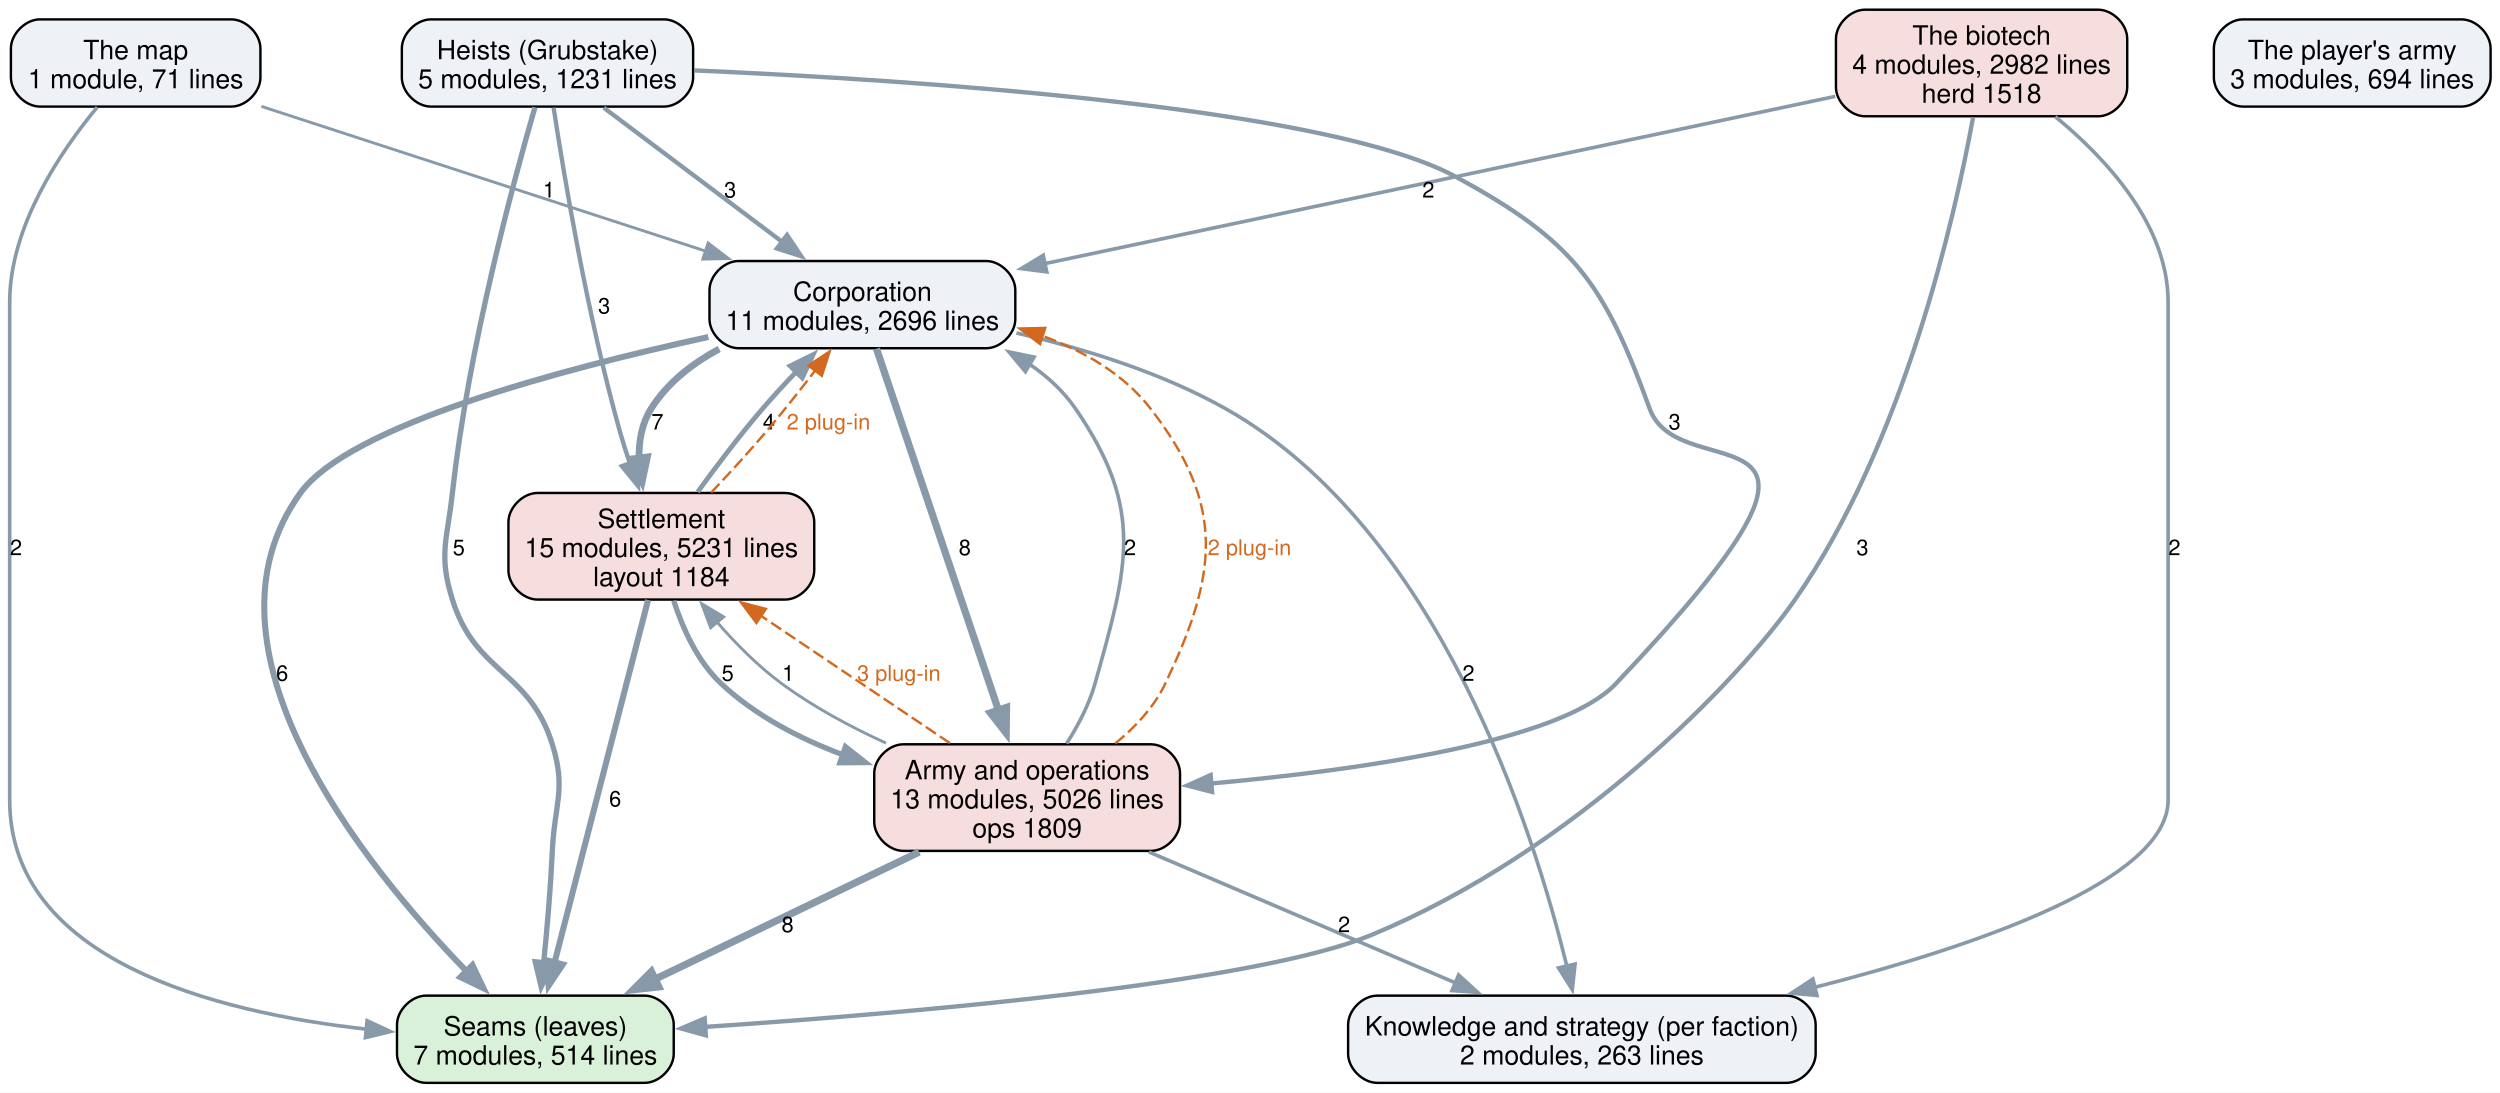
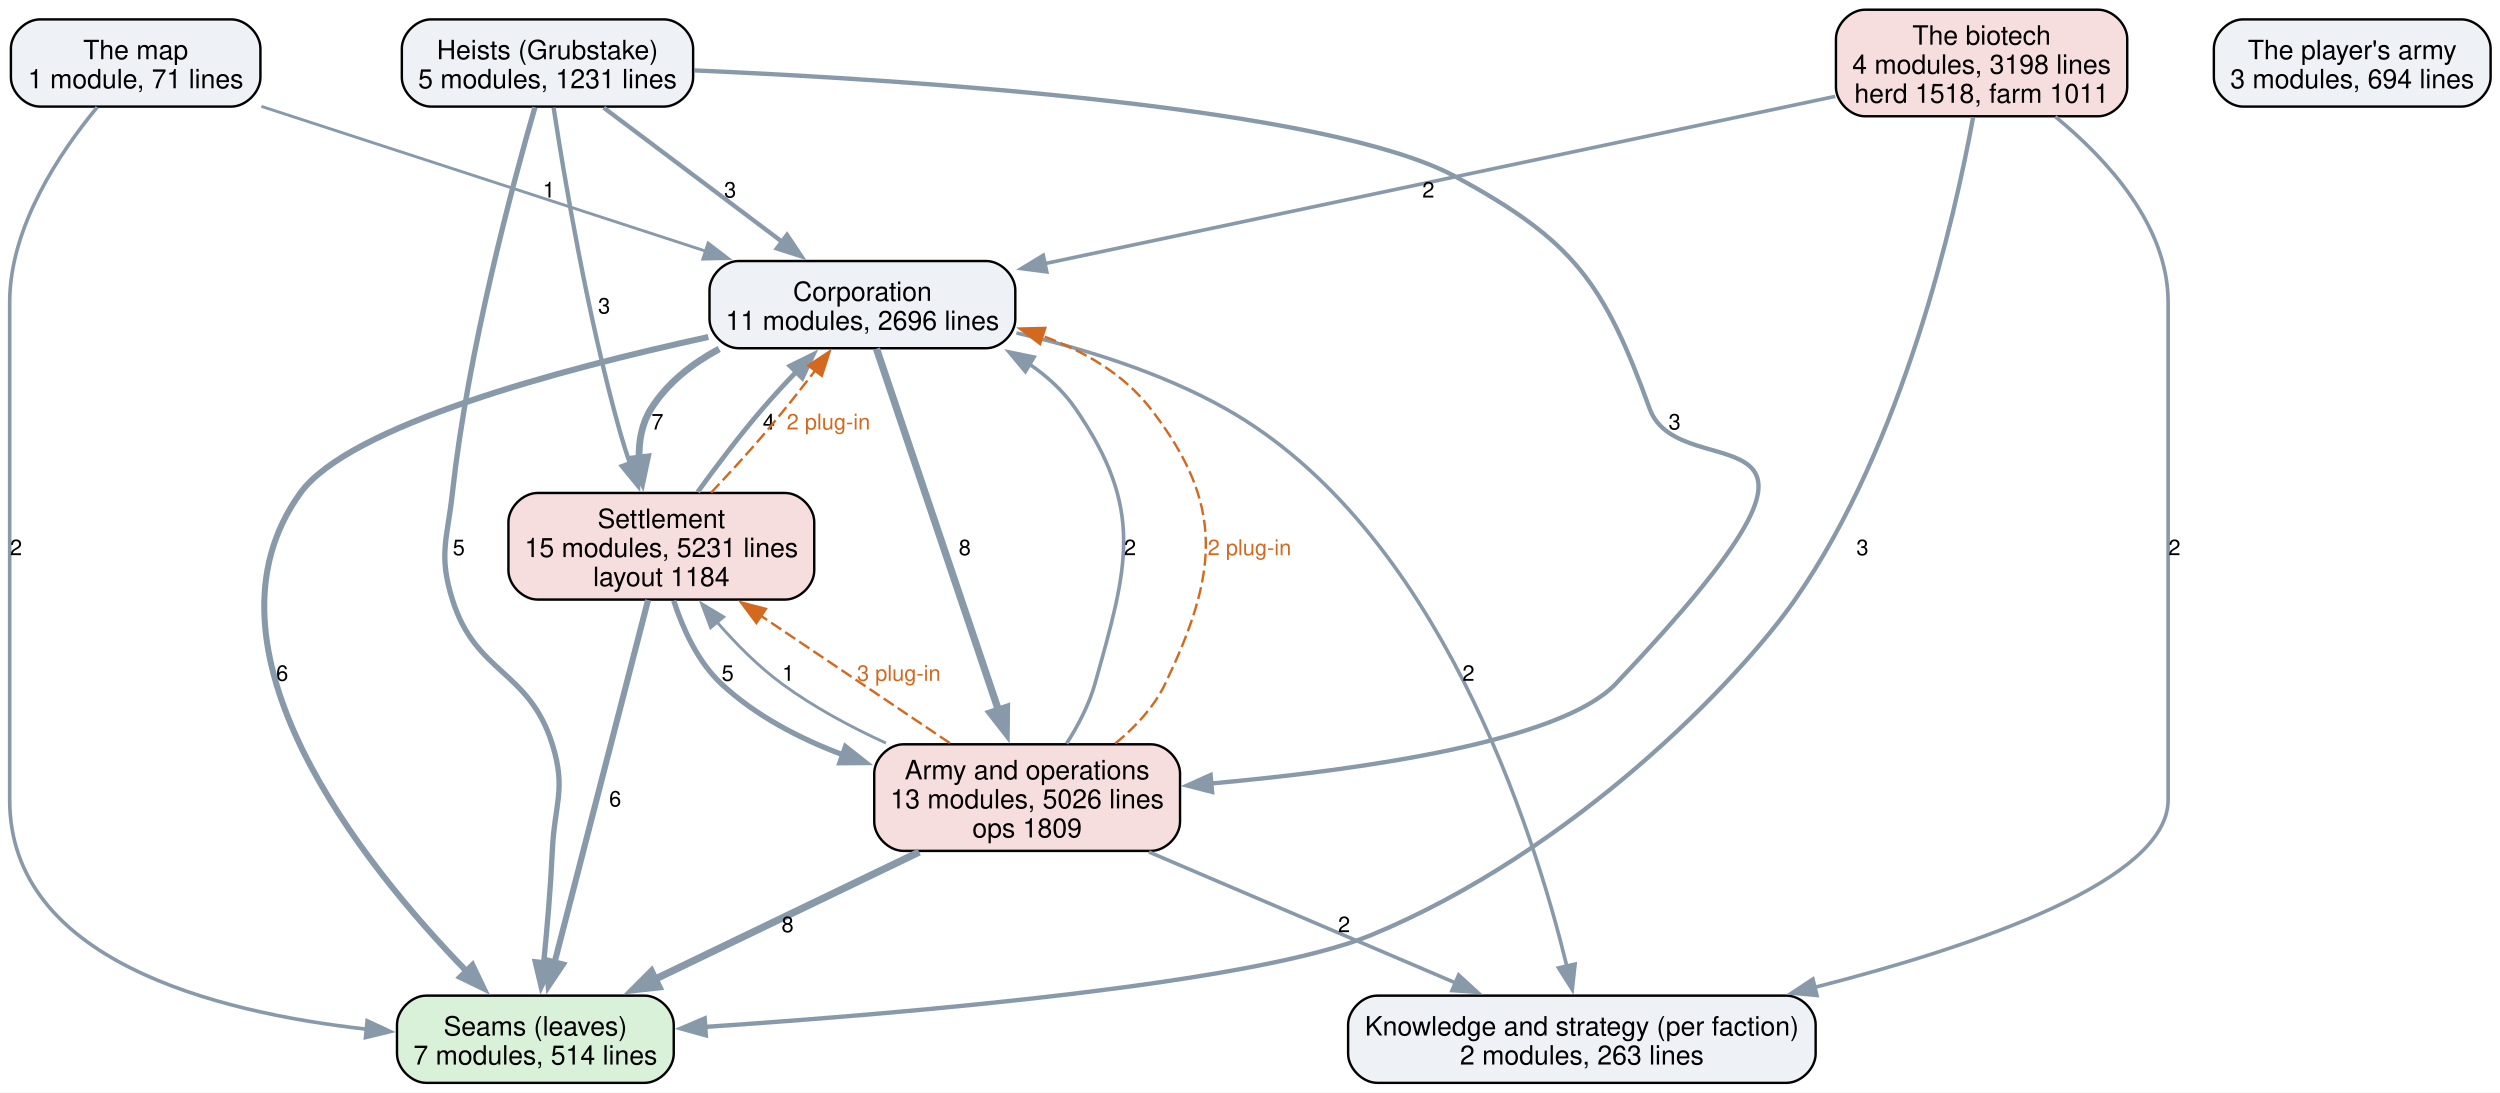
<svg xmlns="http://www.w3.org/2000/svg" width="1032pt" height="451pt" viewBox="0.00 0.00 1032.00 451.00">
  <g id="graph0" class="graph" transform="scale(1 1) rotate(0) translate(4 447)">
    <polygon fill="white" stroke="none" points="-4,4 -4,-447 1028.12,-447 1028.12,4 -4,4" />
    <g id="node1" class="node">
      <path fill="#d9f0d9" stroke="black" d="M262.12,-36C262.12,-36 171.88,-36 171.88,-36 165.88,-36 159.88,-30 159.88,-24 159.88,-24 159.88,-12 159.88,-12 159.88,-6 165.88,0 171.88,0 171.88,0 262.12,0 262.12,0 268.12,0 274.12,-6 274.12,-12 274.12,-12 274.12,-24 274.12,-24 274.12,-30 268.12,-36 262.12,-36" />
      <text xml:space="preserve" text-anchor="middle" x="217" y="-19.55" font-family="Helvetica,sans-Serif" font-size="11.00">Seams (leaves)</text>
      <text xml:space="preserve" text-anchor="middle" x="217" y="-7.55" font-family="Helvetica,sans-Serif" font-size="11.00">7 modules, 514 lines</text>
    </g>
    <g id="node2" class="node">
      <path fill="#eef2f7" stroke="black" d="M733.5,-36C733.5,-36 564.5,-36 564.5,-36 558.5,-36 552.5,-30 552.5,-24 552.5,-24 552.5,-12 552.5,-12 552.5,-6 558.5,0 564.5,0 564.5,0 733.5,0 733.5,0 739.5,0 745.5,-6 745.5,-12 745.5,-12 745.5,-24 745.5,-24 745.5,-30 739.5,-36 733.5,-36" />
      <text xml:space="preserve" text-anchor="middle" x="649" y="-19.55" font-family="Helvetica,sans-Serif" font-size="11.00">Knowledge and strategy (per faction)</text>
      <text xml:space="preserve" text-anchor="middle" x="649" y="-7.55" font-family="Helvetica,sans-Serif" font-size="11.00">2 modules, 263 lines</text>
    </g>
    <g id="node3" class="node">
      <path fill="#eef2f7" stroke="black" d="M403.12,-339.25C403.12,-339.25 300.88,-339.25 300.88,-339.25 294.88,-339.25 288.88,-333.25 288.88,-327.25 288.88,-327.25 288.88,-315.25 288.88,-315.25 288.88,-309.25 294.88,-303.25 300.88,-303.25 300.88,-303.25 403.12,-303.25 403.12,-303.25 409.12,-303.25 415.12,-309.25 415.12,-315.25 415.12,-315.25 415.12,-327.25 415.12,-327.25 415.12,-333.25 409.12,-339.25 403.12,-339.25" />
      <text xml:space="preserve" text-anchor="middle" x="352" y="-322.8" font-family="Helvetica,sans-Serif" font-size="11.00">Corporation</text>
      <text xml:space="preserve" text-anchor="middle" x="352" y="-310.8" font-family="Helvetica,sans-Serif" font-size="11.00">11 modules, 2696 lines</text>
    </g>
    <g id="edge7" class="edge">
      <path fill="none" stroke="#8899aa" stroke-width="2.5" d="M288.41,-307.89C226.87,-294.47 140.03,-271.23 120,-243.5 73.85,-179.62 145.62,-90.35 188.57,-46.09" />
      <polygon fill="#8899aa" stroke="#8899aa" stroke-width="2.5" points="191.02,-48.59 195.6,-39.03 186.06,-43.65 191.02,-48.59" />
      <text xml:space="preserve" text-anchor="middle" x="112.48" y="-165.95" font-family="Helvetica,sans-Serif" font-size="9.00">6</text>
    </g>
    <g id="edge6" class="edge">
      <path fill="none" stroke="#8899aa" stroke-width="1.5" d="M415.58,-309.54C443.32,-303.12 475.5,-293.2 502,-278.25 589.78,-228.74 629.08,-104.5 642.86,-47.9" />
      <polygon fill="#8899aa" stroke="#8899aa" stroke-width="1.5" points="646.19,-49.03 645.04,-38.49 639.37,-47.44 646.19,-49.03" />
      <text xml:space="preserve" text-anchor="middle" x="602.18" y="-165.95" font-family="Helvetica,sans-Serif" font-size="9.00">2</text>
    </g>
    <g id="node4" class="node">
      <path fill="#f7dede" stroke="black" d="M320.12,-243.5C320.12,-243.5 217.88,-243.5 217.88,-243.5 211.88,-243.5 205.88,-237.5 205.88,-231.5 205.88,-231.5 205.88,-211.5 205.88,-211.5 205.88,-205.5 211.88,-199.5 217.88,-199.5 217.88,-199.5 320.12,-199.5 320.12,-199.5 326.12,-199.5 332.12,-205.5 332.12,-211.5 332.12,-211.5 332.12,-231.5 332.12,-231.5 332.12,-237.5 326.12,-243.5 320.12,-243.5" />
      <text xml:space="preserve" text-anchor="middle" x="269" y="-229.05" font-family="Helvetica,sans-Serif" font-size="11.00">Settlement</text>
      <text xml:space="preserve" text-anchor="middle" x="269" y="-217.05" font-family="Helvetica,sans-Serif" font-size="11.00">15 modules, 5231 lines</text>
      <text xml:space="preserve" text-anchor="middle" x="269" y="-205.05" font-family="Helvetica,sans-Serif" font-size="11.00">layout 1184</text>
    </g>
    <g id="edge8" class="edge">
      <path fill="none" stroke="#8899aa" stroke-width="2.8" d="M292.89,-302.96C281.73,-296.95 271.46,-288.93 264.75,-278.25 260.93,-272.17 259.67,-264.95 259.81,-257.75" />
      <polygon fill="#8899aa" stroke="#8899aa" stroke-width="2.8" points="263.26,-258.39 261.07,-248.03 256.32,-257.5 263.26,-258.39" />
      <text xml:space="preserve" text-anchor="middle" x="267.38" y="-269.7" font-family="Helvetica,sans-Serif" font-size="9.00">7</text>
    </g>
    <g id="node5" class="node">
      <path fill="#f7dede" stroke="black" d="M471.12,-139.75C471.12,-139.75 368.88,-139.75 368.88,-139.75 362.88,-139.75 356.88,-133.75 356.88,-127.75 356.88,-127.75 356.88,-107.75 356.88,-107.75 356.88,-101.75 362.88,-95.75 368.88,-95.75 368.88,-95.75 471.12,-95.75 471.12,-95.75 477.12,-95.75 483.12,-101.75 483.12,-107.75 483.12,-107.75 483.12,-127.75 483.12,-127.75 483.12,-133.75 477.12,-139.75 471.12,-139.75" />
      <text xml:space="preserve" text-anchor="middle" x="420" y="-125.3" font-family="Helvetica,sans-Serif" font-size="11.00">Army and operations</text>
      <text xml:space="preserve" text-anchor="middle" x="420" y="-113.3" font-family="Helvetica,sans-Serif" font-size="11.00">13 modules, 5026 lines</text>
      <text xml:space="preserve" text-anchor="middle" x="420" y="-101.3" font-family="Helvetica,sans-Serif" font-size="11.00">ops 1809</text>
    </g>
    <g id="edge5" class="edge">
      <path fill="none" stroke="#8899aa" stroke-width="3" d="M357.8,-303.07C368.94,-270.06 393.52,-197.21 408.23,-153.63" />
      <polygon fill="#8899aa" stroke="#8899aa" stroke-width="3" points="411.47,-154.97 411.35,-144.37 404.84,-152.73 411.47,-154.97" />
      <text xml:space="preserve" text-anchor="middle" x="394.27" y="-217.82" font-family="Helvetica,sans-Serif" font-size="9.00">8</text>
    </g>
    <g id="edge15" class="edge">
      <path fill="none" stroke="#8899aa" stroke-width="2.5" d="M263.53,-199.32C254.3,-163.52 235.57,-90.95 224.9,-49.62" />
      <polygon fill="#8899aa" stroke="#8899aa" stroke-width="2.5" points="228.33,-48.88 222.44,-40.08 221.55,-50.63 228.33,-48.88" />
      <text xml:space="preserve" text-anchor="middle" x="249.94" y="-114.08" font-family="Helvetica,sans-Serif" font-size="9.00">6</text>
    </g>
    <g id="edge14" class="edge">
      <path fill="none" stroke="#8899aa" stroke-width="2" d="M284.02,-243.93C291.69,-254.52 301.37,-267.33 310.75,-278.25 315.13,-283.35 319.99,-288.61 324.78,-293.6" />
      <polygon fill="#8899aa" stroke="#8899aa" stroke-width="2" points="322.16,-295.93 331.67,-300.61 327.16,-291.02 322.16,-295.93" />
      <text xml:space="preserve" text-anchor="middle" x="313.38" y="-269.7" font-family="Helvetica,sans-Serif" font-size="9.00">4</text>
    </g>
    <g id="edge23" class="edge">
      <path fill="none" stroke="#d2691e" stroke-dasharray="5,2" d="M289.55,-243.65C296.81,-251.33 304.92,-260.17 312,-268.5 318.95,-276.67 326.22,-285.86 332.62,-294.2" />
      <polygon fill="#d2691e" stroke="#d2691e" points="329.67,-296.1 338.5,-301.95 335.25,-291.87 329.67,-296.1" />
      <text xml:space="preserve" text-anchor="middle" x="337.98" y="-269.7" font-family="Helvetica,sans-Serif" font-size="9.00" fill="#d2691e">2 plug-in</text>
    </g>
    <g id="edge13" class="edge">
      <path fill="none" stroke="#8899aa" stroke-width="2.2" d="M274.12,-199.02C277.85,-187.5 284,-173.86 293.75,-164.75 307.81,-151.62 325.91,-142.18 344,-135.4" />
      <polygon fill="#8899aa" stroke="#8899aa" stroke-width="2.2" points="344.99,-138.77 353.31,-132.21 342.72,-132.14 344.99,-138.77" />
      <text xml:space="preserve" text-anchor="middle" x="296.38" y="-165.95" font-family="Helvetica,sans-Serif" font-size="9.00">5</text>
    </g>
    <g id="edge3" class="edge">
      <path fill="none" stroke="#8899aa" stroke-width="3" d="M375.45,-95.3C343.1,-79.72 299.33,-58.64 265.99,-42.59" />
      <polygon fill="#8899aa" stroke="#8899aa" stroke-width="3" points="267.94,-39.64 257.41,-38.46 264.9,-45.95 267.94,-39.64" />
      <text xml:space="preserve" text-anchor="middle" x="321.12" y="-62.2" font-family="Helvetica,sans-Serif" font-size="9.00">8</text>
    </g>
    <g id="edge2" class="edge">
      <path fill="none" stroke="#8899aa" stroke-width="1.5" d="M470.26,-95.3C507.88,-79.24 559.19,-57.33 597.19,-41.11" />
      <polygon fill="#8899aa" stroke="#8899aa" stroke-width="1.5" points="598.12,-44.53 605.94,-37.38 595.37,-38.09 598.12,-44.53" />
      <text xml:space="preserve" text-anchor="middle" x="550.84" y="-62.2" font-family="Helvetica,sans-Serif" font-size="9.00">2</text>
    </g>
    <g id="edge1" class="edge">
      <path fill="none" stroke="#8899aa" stroke-width="1.5" d="M436.3,-140.07C441.03,-147.48 445.58,-156.11 448,-164.75 461.65,-213.44 468.6,-236.55 440,-278.25 435,-285.54 428.37,-291.61 420.99,-296.65" />
      <polygon fill="#8899aa" stroke="#8899aa" stroke-width="1.5" points="419.28,-293.59 412.49,-301.73 422.87,-299.6 419.28,-293.59" />
      <text xml:space="preserve" text-anchor="middle" x="462.47" y="-217.82" font-family="Helvetica,sans-Serif" font-size="9.00">2</text>
    </g>
    <g id="edge21" class="edge">
      <path fill="none" stroke="#d2691e" stroke-dasharray="5,2" d="M456.38,-140.09C464.67,-146.85 472.39,-155.11 477,-164.75 498.79,-210.33 501.92,-238.31 471,-278.25 459.84,-292.67 443.36,-302.15 426.19,-308.38" />
      <polygon fill="#d2691e" stroke="#d2691e" points="425.34,-304.98 416.9,-311.39 427.49,-311.64 425.34,-304.98" />
      <text xml:space="preserve" text-anchor="middle" x="511.78" y="-217.82" font-family="Helvetica,sans-Serif" font-size="9.00" fill="#d2691e">2 plug-in</text>
    </g>
    <g id="edge4" class="edge">
      <path fill="none" stroke="#8899aa" stroke-width="1.2" d="M361.73,-140.25C347.02,-146.98 331.74,-155.2 318.75,-164.75 308.95,-171.96 299.66,-181.36 291.82,-190.39" />
      <polygon fill="#8899aa" stroke="#8899aa" stroke-width="1.2" points="289.36,-187.87 285.65,-197.8 294.74,-192.35 289.36,-187.87" />
      <text xml:space="preserve" text-anchor="middle" x="321.38" y="-165.95" font-family="Helvetica,sans-Serif" font-size="9.00">1</text>
    </g>
    <g id="edge22" class="edge">
      <path fill="none" stroke="#d2691e" stroke-dasharray="5,2" d="M388.13,-140.23C365.4,-155.54 334.65,-176.27 310.08,-192.82" />
      <polygon fill="#d2691e" stroke="#d2691e" points="308.25,-189.83 301.91,-198.32 312.16,-195.64 308.25,-189.83" />
      <text xml:space="preserve" text-anchor="middle" x="367.03" y="-165.95" font-family="Helvetica,sans-Serif" font-size="9.00" fill="#d2691e">3 plug-in</text>
    </g>
    <g id="node6" class="node">
      <path fill="#eef2f7" stroke="black" d="M270.12,-439C270.12,-439 173.88,-439 173.88,-439 167.88,-439 161.88,-433 161.88,-427 161.88,-427 161.88,-415 161.88,-415 161.88,-409 167.88,-403 173.88,-403 173.88,-403 270.12,-403 270.12,-403 276.12,-403 282.12,-409 282.12,-415 282.12,-415 282.12,-427 282.12,-427 282.12,-433 276.12,-439 270.12,-439" />
      <text xml:space="preserve" text-anchor="middle" x="222" y="-422.55" font-family="Helvetica,sans-Serif" font-size="11.00">Heists (Grubstake)</text>
      <text xml:space="preserve" text-anchor="middle" x="222" y="-410.55" font-family="Helvetica,sans-Serif" font-size="11.00">5 modules, 1231 lines</text>
    </g>
    <g id="edge11" class="edge">
      <path fill="none" stroke="#8899aa" stroke-width="2.2" d="M216.82,-402.68C207.73,-371.29 189.26,-302.79 182.75,-243.5 180.61,-224.06 176.93,-218.17 182.75,-199.5 192.35,-168.69 214.4,-170.56 224,-139.75 229.82,-121.08 224.89,-115.29 224,-95.75 223.3,-80.41 221.82,-63.4 220.4,-49.3" />
      <polygon fill="#8899aa" stroke="#8899aa" stroke-width="2.2" points="223.92,-49.23 219.39,-39.66 216.95,-49.97 223.92,-49.23" />
      <text xml:space="preserve" text-anchor="middle" x="185.38" y="-217.82" font-family="Helvetica,sans-Serif" font-size="9.00">5</text>
    </g>
    <g id="edge10" class="edge">
      <path fill="none" stroke="#8899aa" stroke-width="1.8" d="M245.24,-402.52C265.76,-387.09 295.91,-364.43 318.94,-347.11" />
      <polygon fill="#8899aa" stroke="#8899aa" stroke-width="1.8" points="320.89,-350.02 326.78,-341.21 316.69,-344.42 320.89,-350.02" />
      <text xml:space="preserve" text-anchor="middle" x="297.41" y="-365.45" font-family="Helvetica,sans-Serif" font-size="9.00">3</text>
    </g>
    <g id="edge12" class="edge">
      <path fill="none" stroke="#8899aa" stroke-width="1.8" d="M224.54,-402.52C228.87,-374.1 238.54,-316.24 252,-268.5 253.19,-264.27 254.59,-259.89 256.07,-255.57" />
      <polygon fill="#8899aa" stroke="#8899aa" stroke-width="1.8" points="259.29,-256.95 259.4,-246.36 252.71,-254.57 259.29,-256.95" />
      <text xml:space="preserve" text-anchor="middle" x="245.4" y="-317.57" font-family="Helvetica,sans-Serif" font-size="9.00">3</text>
    </g>
    <g id="edge9" class="edge">
      <path fill="none" stroke="#8899aa" stroke-width="1.8" d="M282.48,-417.94C374.39,-413.93 544.14,-402.77 597,-374 645.71,-347.49 658.09,-330.38 677,-278.25 689.63,-243.43 779.38,-287.46 663,-164.75 640.47,-141 558.56,-129.22 496,-123.58" />
      <polygon fill="#8899aa" stroke="#8899aa" stroke-width="1.8" points="496.35,-120.1 486.09,-122.73 495.75,-127.07 496.35,-120.1" />
      <text xml:space="preserve" text-anchor="middle" x="687.27" y="-269.7" font-family="Helvetica,sans-Serif" font-size="9.00">3</text>
    </g>
    <g id="node7" class="node">
      <path fill="#f7dede" stroke="black" d="M862.12,-443C862.12,-443 765.88,-443 765.88,-443 759.88,-443 753.88,-437 753.88,-431 753.88,-431 753.88,-411 753.88,-411 753.88,-405 759.88,-399 765.88,-399 765.88,-399 862.12,-399 862.12,-399 868.12,-399 874.12,-405 874.12,-411 874.12,-411 874.12,-431 874.12,-431 874.12,-437 868.12,-443 862.12,-443" />
      <text xml:space="preserve" text-anchor="middle" x="814" y="-428.55" font-family="Helvetica,sans-Serif" font-size="11.00">The biotech</text>
-       <text xml:space="preserve" text-anchor="middle" x="814" y="-416.55" font-family="Helvetica,sans-Serif" font-size="11.00">4 modules, 2982 lines</text>
-       <text xml:space="preserve" text-anchor="middle" x="814" y="-404.55" font-family="Helvetica,sans-Serif" font-size="11.00">herd 1518</text>
+       <text xml:space="preserve" text-anchor="middle" x="814" y="-416.55" font-family="Helvetica,sans-Serif" font-size="11.00">4 modules, 3198 lines</text>
+       <text xml:space="preserve" text-anchor="middle" x="814" y="-404.55" font-family="Helvetica,sans-Serif" font-size="11.00">herd 1518, farm 1011</text>
    </g>
    <g id="edge18" class="edge">
      <path fill="none" stroke="#8899aa" stroke-width="1.8" d="M810.48,-398.51C802.87,-356.93 781.8,-263.91 737,-199.5 713.74,-166.06 645.6,-95.54 562,-61 513.75,-41.06 373.08,-28.89 286.99,-23.09" />
      <polygon fill="#8899aa" stroke="#8899aa" stroke-width="1.8" points="287.37,-19.61 277.16,-22.44 286.91,-26.59 287.37,-19.61" />
      <text xml:space="preserve" text-anchor="middle" x="764.82" y="-217.82" font-family="Helvetica,sans-Serif" font-size="9.00">3</text>
    </g>
    <g id="edge17" class="edge">
      <path fill="none" stroke="#8899aa" stroke-width="1.5" d="M844.43,-398.84C865.96,-381.15 891,-353.79 891,-322.25 891,-322.25 891,-322.25 891,-116.75 891,-83.71 812.49,-56.6 744.9,-39.38" />
      <polygon fill="#8899aa" stroke="#8899aa" stroke-width="1.5" points="746.05,-36.06 735.5,-37.04 744.36,-42.85 746.05,-36.06" />
      <text xml:space="preserve" text-anchor="middle" x="893.62" y="-217.82" font-family="Helvetica,sans-Serif" font-size="9.00">2</text>
    </g>
    <g id="edge16" class="edge">
      <path fill="none" stroke="#8899aa" stroke-width="1.5" d="M753.6,-407.22C669.8,-389.49 518.32,-357.44 427.26,-338.17" />
      <polygon fill="#8899aa" stroke="#8899aa" stroke-width="1.5" points="428.11,-334.77 417.6,-336.13 426.66,-341.62 428.11,-334.77" />
      <text xml:space="preserve" text-anchor="middle" x="585.62" y="-365.45" font-family="Helvetica,sans-Serif" font-size="9.00">2</text>
    </g>
    <g id="node8" class="node">
      <path fill="#eef2f7" stroke="black" d="M91.5,-439C91.5,-439 12.5,-439 12.5,-439 6.5,-439 0.5,-433 0.5,-427 0.5,-427 0.5,-415 0.5,-415 0.5,-409 6.5,-403 12.5,-403 12.5,-403 91.5,-403 91.5,-403 97.5,-403 103.5,-409 103.5,-415 103.5,-415 103.5,-427 103.5,-427 103.5,-433 97.5,-439 91.5,-439" />
      <text xml:space="preserve" text-anchor="middle" x="52" y="-422.55" font-family="Helvetica,sans-Serif" font-size="11.00">The map</text>
      <text xml:space="preserve" text-anchor="middle" x="52" y="-410.55" font-family="Helvetica,sans-Serif" font-size="11.00">1 module, 71 lines</text>
    </g>
    <g id="edge20" class="edge">
      <path fill="none" stroke="#8899aa" stroke-width="1.5" d="M36.12,-402.74C20.82,-384.26 0,-353.39 0,-322.25 0,-322.25 0,-322.25 0,-116.75 0,-50.95 83.96,-29.19 147.43,-22.14" />
      <polygon fill="#8899aa" stroke="#8899aa" stroke-width="1.5" points="147.55,-25.64 157.16,-21.17 146.86,-18.68 147.55,-25.64" />
      <text xml:space="preserve" text-anchor="middle" x="2.62" y="-217.82" font-family="Helvetica,sans-Serif" font-size="9.00">2</text>
    </g>
    <g id="edge19" class="edge">
      <path fill="none" stroke="#8899aa" stroke-width="1.2" d="M103.91,-403.08C154.83,-386.5 232.58,-361.16 287.45,-343.28" />
      <polygon fill="#8899aa" stroke="#8899aa" stroke-width="1.2" points="288.3,-346.69 296.72,-340.26 286.13,-340.03 288.3,-346.69" />
      <text xml:space="preserve" text-anchor="middle" x="222.59" y="-365.45" font-family="Helvetica,sans-Serif" font-size="9.00">1</text>
    </g>
    <g id="node9" class="node">
      <path fill="#eef2f7" stroke="black" d="M1012.12,-439C1012.12,-439 921.88,-439 921.88,-439 915.88,-439 909.88,-433 909.88,-427 909.88,-427 909.88,-415 909.88,-415 909.88,-409 915.88,-403 921.88,-403 921.88,-403 1012.12,-403 1012.12,-403 1018.12,-403 1024.12,-409 1024.12,-415 1024.12,-415 1024.12,-427 1024.12,-427 1024.12,-433 1018.12,-439 1012.12,-439" />
      <text xml:space="preserve" text-anchor="middle" x="967" y="-422.55" font-family="Helvetica,sans-Serif" font-size="11.00">The player's army</text>
      <text xml:space="preserve" text-anchor="middle" x="967" y="-410.55" font-family="Helvetica,sans-Serif" font-size="11.00">3 modules, 694 lines</text>
    </g>
  </g>
</svg>
